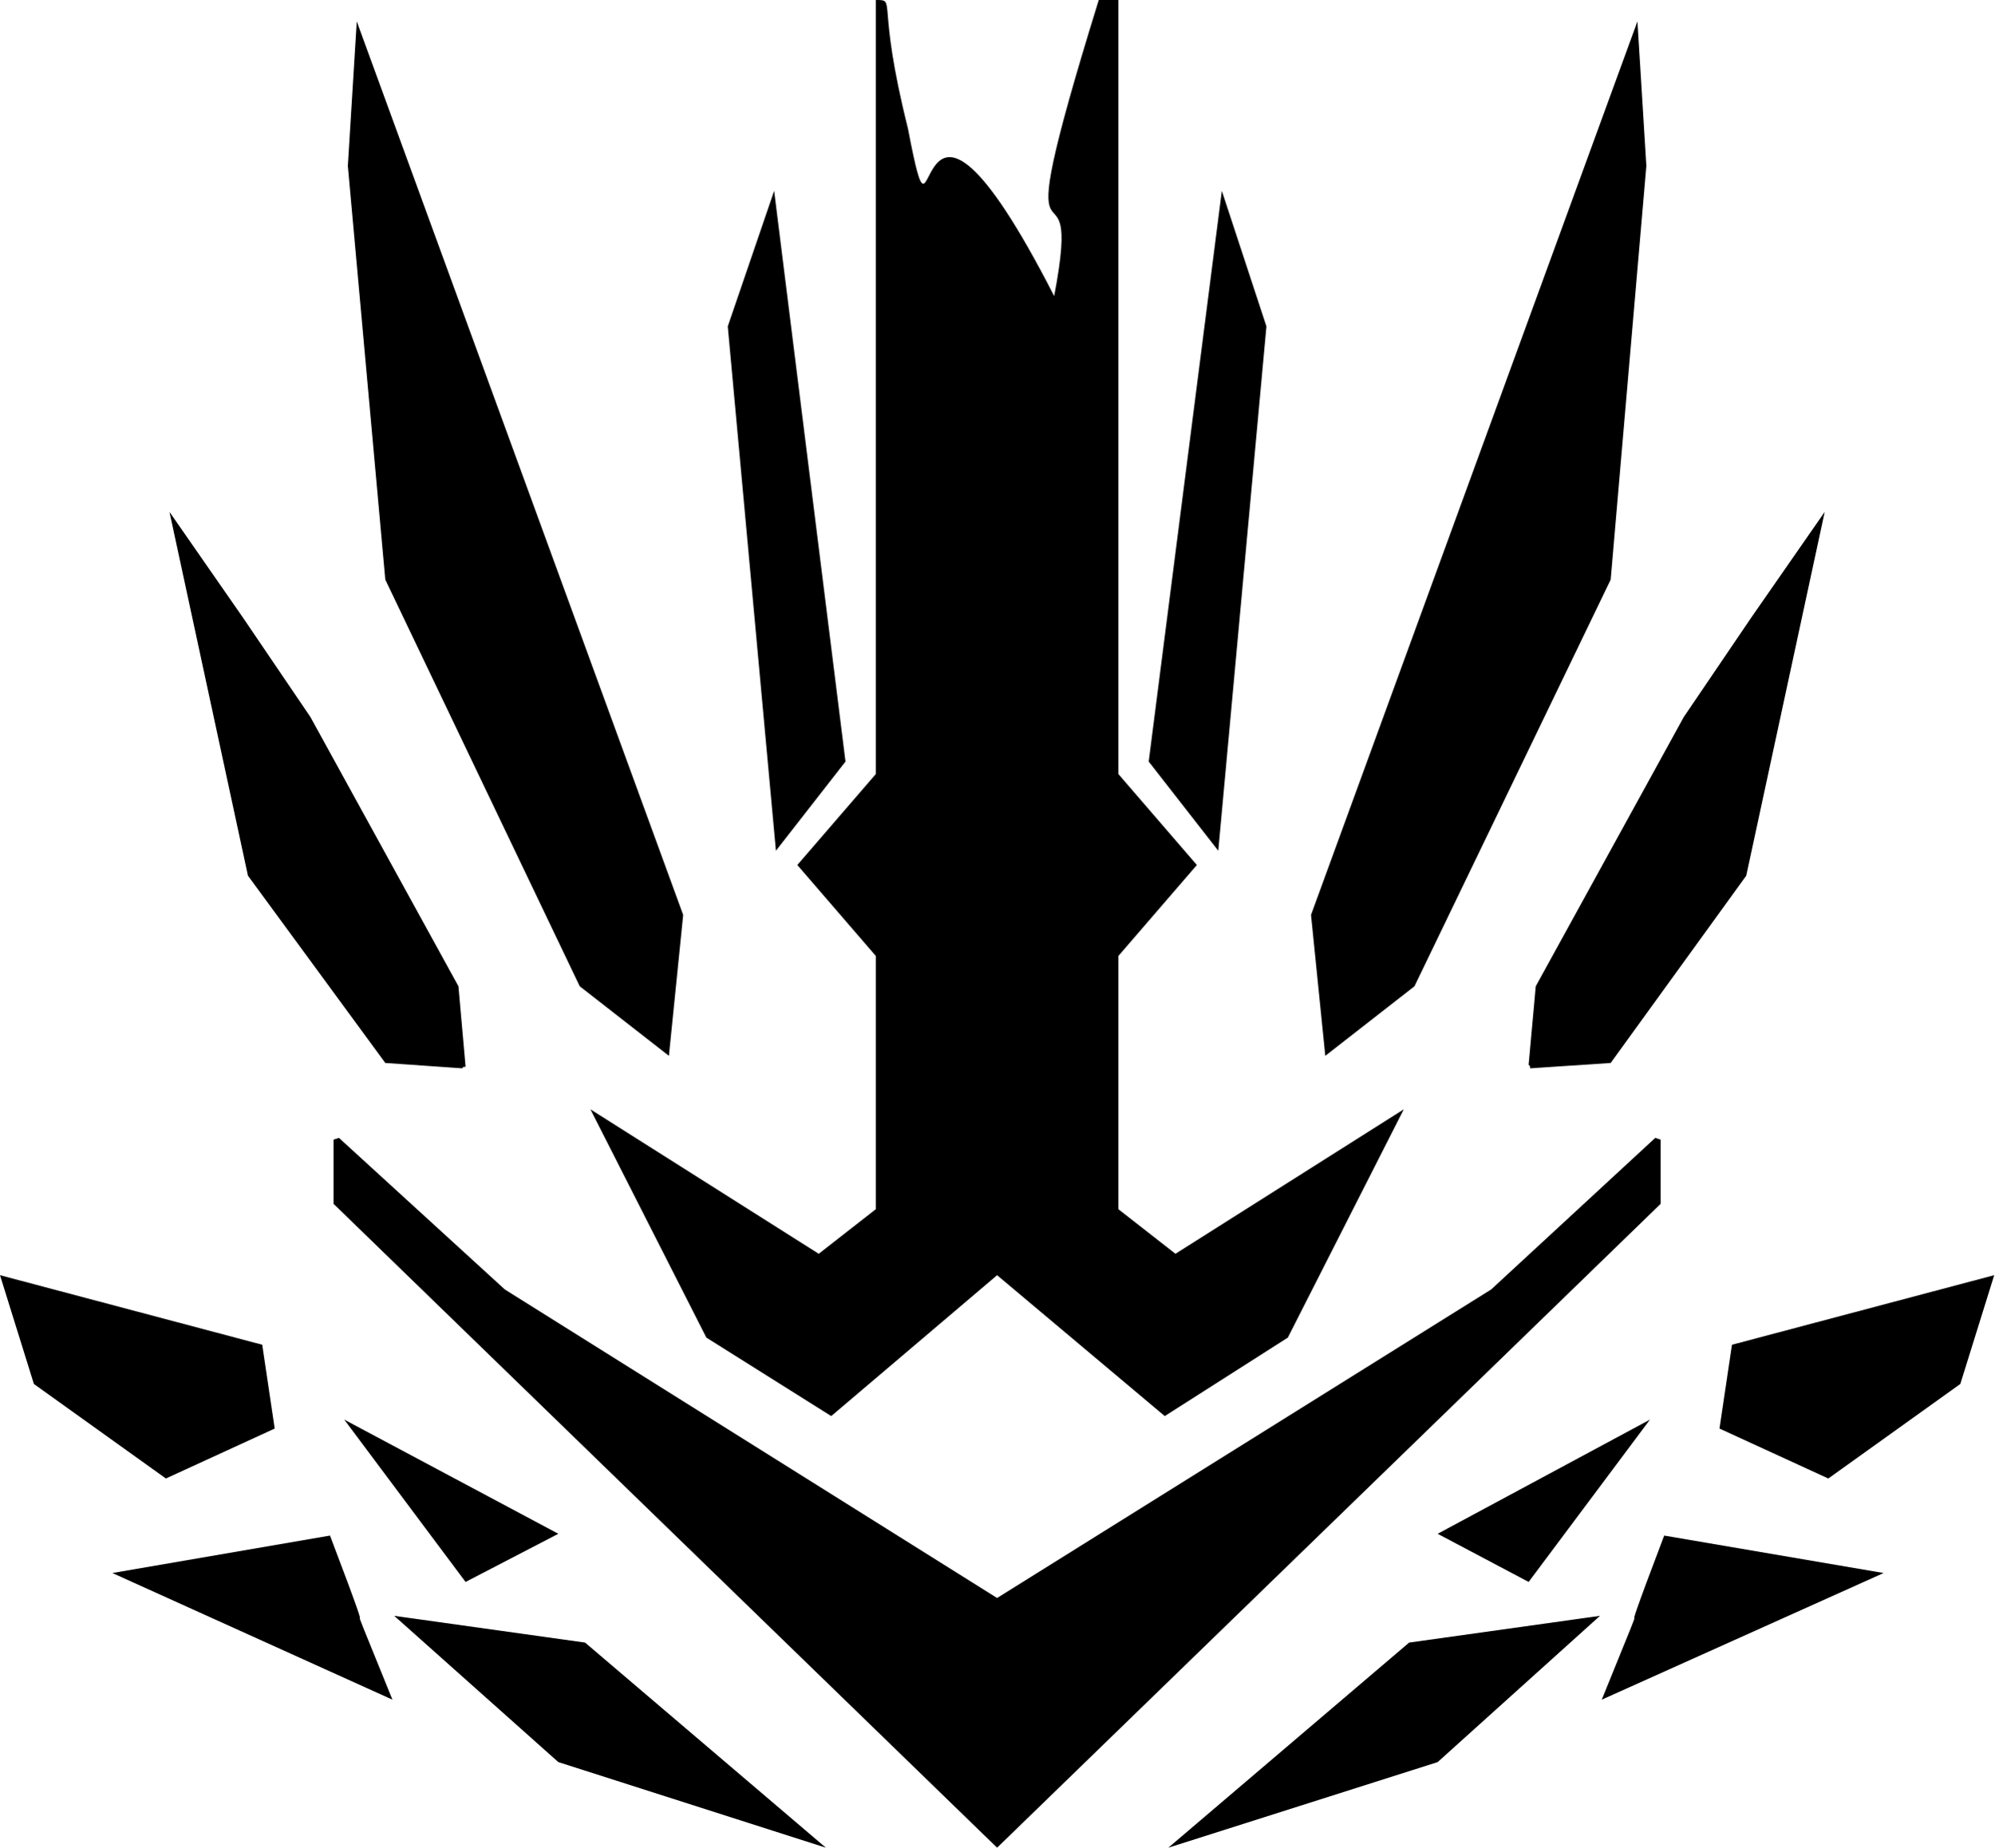
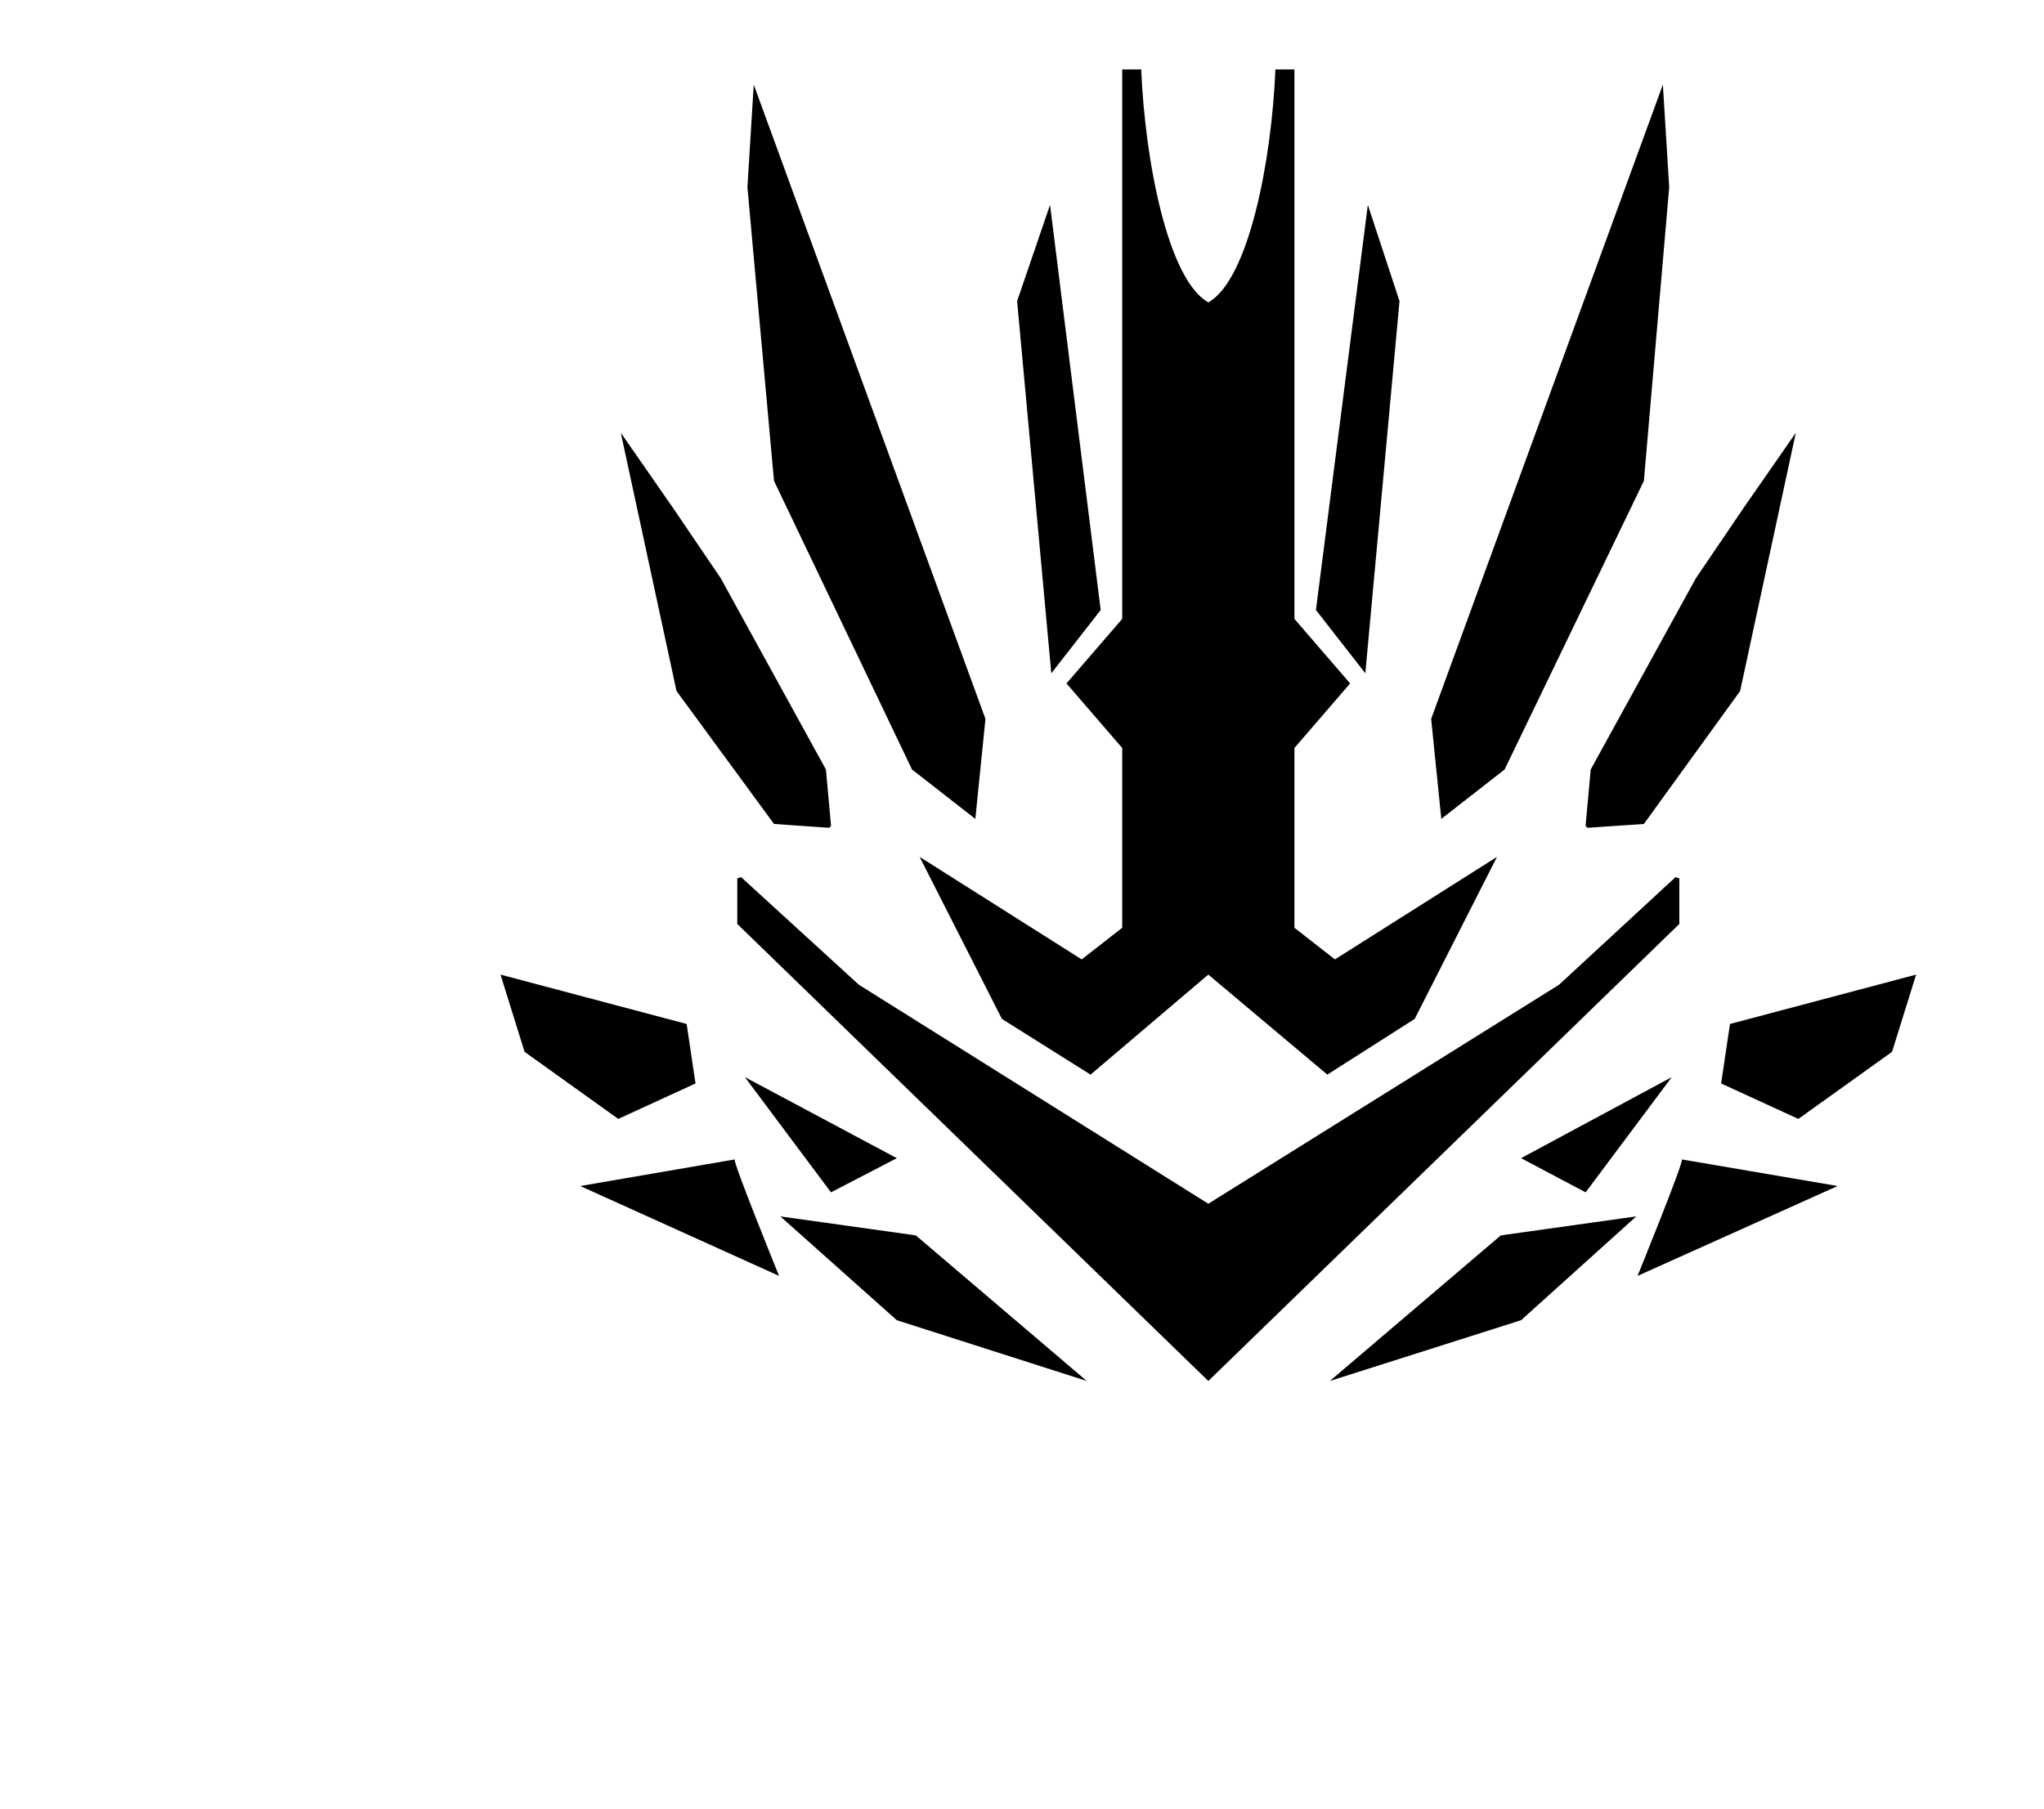
- <svg xmlns="http://www.w3.org/2000/svg" viewBox="99 -917 1118 1036">
-   <path d="M 758 -214 L 726 -239 L 726 -381 L 770 -432 L 726 -483 L 726 -917 C 711 -917 726 -917 715 -917 C 658 -733 708 -845 690 -751 C 605 -917 626 -751 608 -845 C 590 -917 602 -917 590 -917 L 590 -483 L 546 -432 L 590 -381 L 590 -239 L 558 -214 L 430 -295 L 495 -167 L 565 -123 L 658 -202 L 752 -123 L 821 -167 L 886 -295 L 758 -214 Z M 534 -440 L 573 -490 L 533 -810 L 507 -734 L 534 -440 Z M 294 -824 L 315 -592 L 424 -364 L 474 -325 L 482 -404 L 299 -905 L 294 -824 Z M 194 -630 L 238 -426 L 315 -321 L 358 -318 C 360 -320 359 -318 360 -319 L 356 -364 L 273 -515 L 235 -571 L 194 -630 Z M 192 -88 L 118 -141 L 99 -202 L 246 -163 L 253 -116 L 192 -88 Z M 292 -121 L 412 -57 L 360 -30 L 292 -121 Z M 284 -56 C 319 36 282 -55 319 36 L 162 -35 L 284 -56 Z M 412 71 L 320 -11 L 427 4 L 562 119 L 412 71 Z M 1027 -279 L 935 -194 L 658 -21 L 382 -194 L 289 -279 L 286 -278 L 286 -242 L 658 119 L 1030 -242 L 1030 -278 L 1027 -279 Z M 782 -440 L 743 -490 L 784 -810 L 809 -734 L 782 -440 Z M 1017 -905 L 834 -404 L 842 -325 L 892 -364 L 1002 -592 L 1022 -824 L 1017 -905 Z M 1081 -571 L 1043 -515 L 960 -364 L 956 -320 C 958 -318 956 -319 957 -318 L 1002 -321 L 1078 -426 L 1122 -630 L 1081 -571 Z M 1124 -88 L 1198 -141 L 1217 -202 L 1070 -163 L 1063 -116 L 1124 -88 Z M 1024 -121 L 905 -57 L 956 -30 L 1024 -121 Z M 1032 -56 C 997 36 1034 -55 997 36 L 1155 -35 L 1032 -56 Z M 905 71 L 996 -11 L 889 4 L 754 119 L 905 71 Z" fill="#000000" />
+ <svg xmlns="http://www.w3.org/2000/svg" version="1.1" viewBox="-10 0 1130 1000">
+   <g transform="matrix(1 0 0 -1 0 800)">
+     <path fill="currentColor" d="M728 269.5l89.6 56.7l-45.5 -89.601l-48.3 -30.8l-65.8 55.3l-65.1 -55.3l-49 30.8l-45.5 89.601l89.6 -56.7l22.4 17.5v99.4l-30.801 35.699l30.801 35.7v303.8h10.5c2.1 -50.399 14.699 -116.199 37.1 -128.8 c22.4 12.601 35 78.4 37.1 128.8h10.5v-303.8l30.801 -35.7l-30.801 -35.699v-99.4zM571.2 427.7l-18.9 205.8l18.2 53.2l28 -224zM403.2 696.5l3.5 56.7l128.1 -350.7l-5.6 -55.3l-35 27.3l-76.3 159.6zM333.2 560.7 l28.7 -41.3l26.6 -39.2l58.1 -105.7l2.801 -30.8c0 -0.7 -0.7 -1.4 -1.4 -1.4l-30.1 2.101l-53.9 73.5zM331.8 181.3l42.7 19.601l-4.9 32.899l-102.899 27.3l13.3 -42.699zM401.8 204.4 l47.601 -63.7l36.399 18.899zM396.2 158.9l-85.4 -14.7l109.9 -49.7s-25.9 63.7 -24.5 64.4zM485.8 70l105 -33.6l-94.5 80.5l-74.899 10.5zM916.3 315l2.101 -0.7v-25.2l-260.4 -252.699l-260.4 252.699v25.2l2.101 0.7 l65.1 -59.5l193.2 -121.1l193.9 121.1zM744.8 427.7l18.9 205.8l-17.5 53.2l-28.7 -224zM909.3 753.2l3.5 -56.7l-14 -162.4l-77 -159.6l-35 -27.3l-5.6 55.3zM954.1 519.4l28.7 41.3l-30.8 -142.8l-53.2 -73.5l-30.8 -2.101 c-0.7 0 -1.4 0.7 -1.4 1.4l2.801 30.8l58.1 105.7zM984.2 181.3l-42.7 19.601l4.9 32.899l102.899 27.3l-13.3 -42.699zM914.2 204.4l-47.601 -63.7l-35.699 18.899zM919.8 158.9l86.101 -14.7l-110.601 -49.7 s25.9 63.7 24.5 64.4zM830.9 70l-105.7 -33.6l94.5 80.5l74.899 10.5z" />
+   </g>
</svg>
